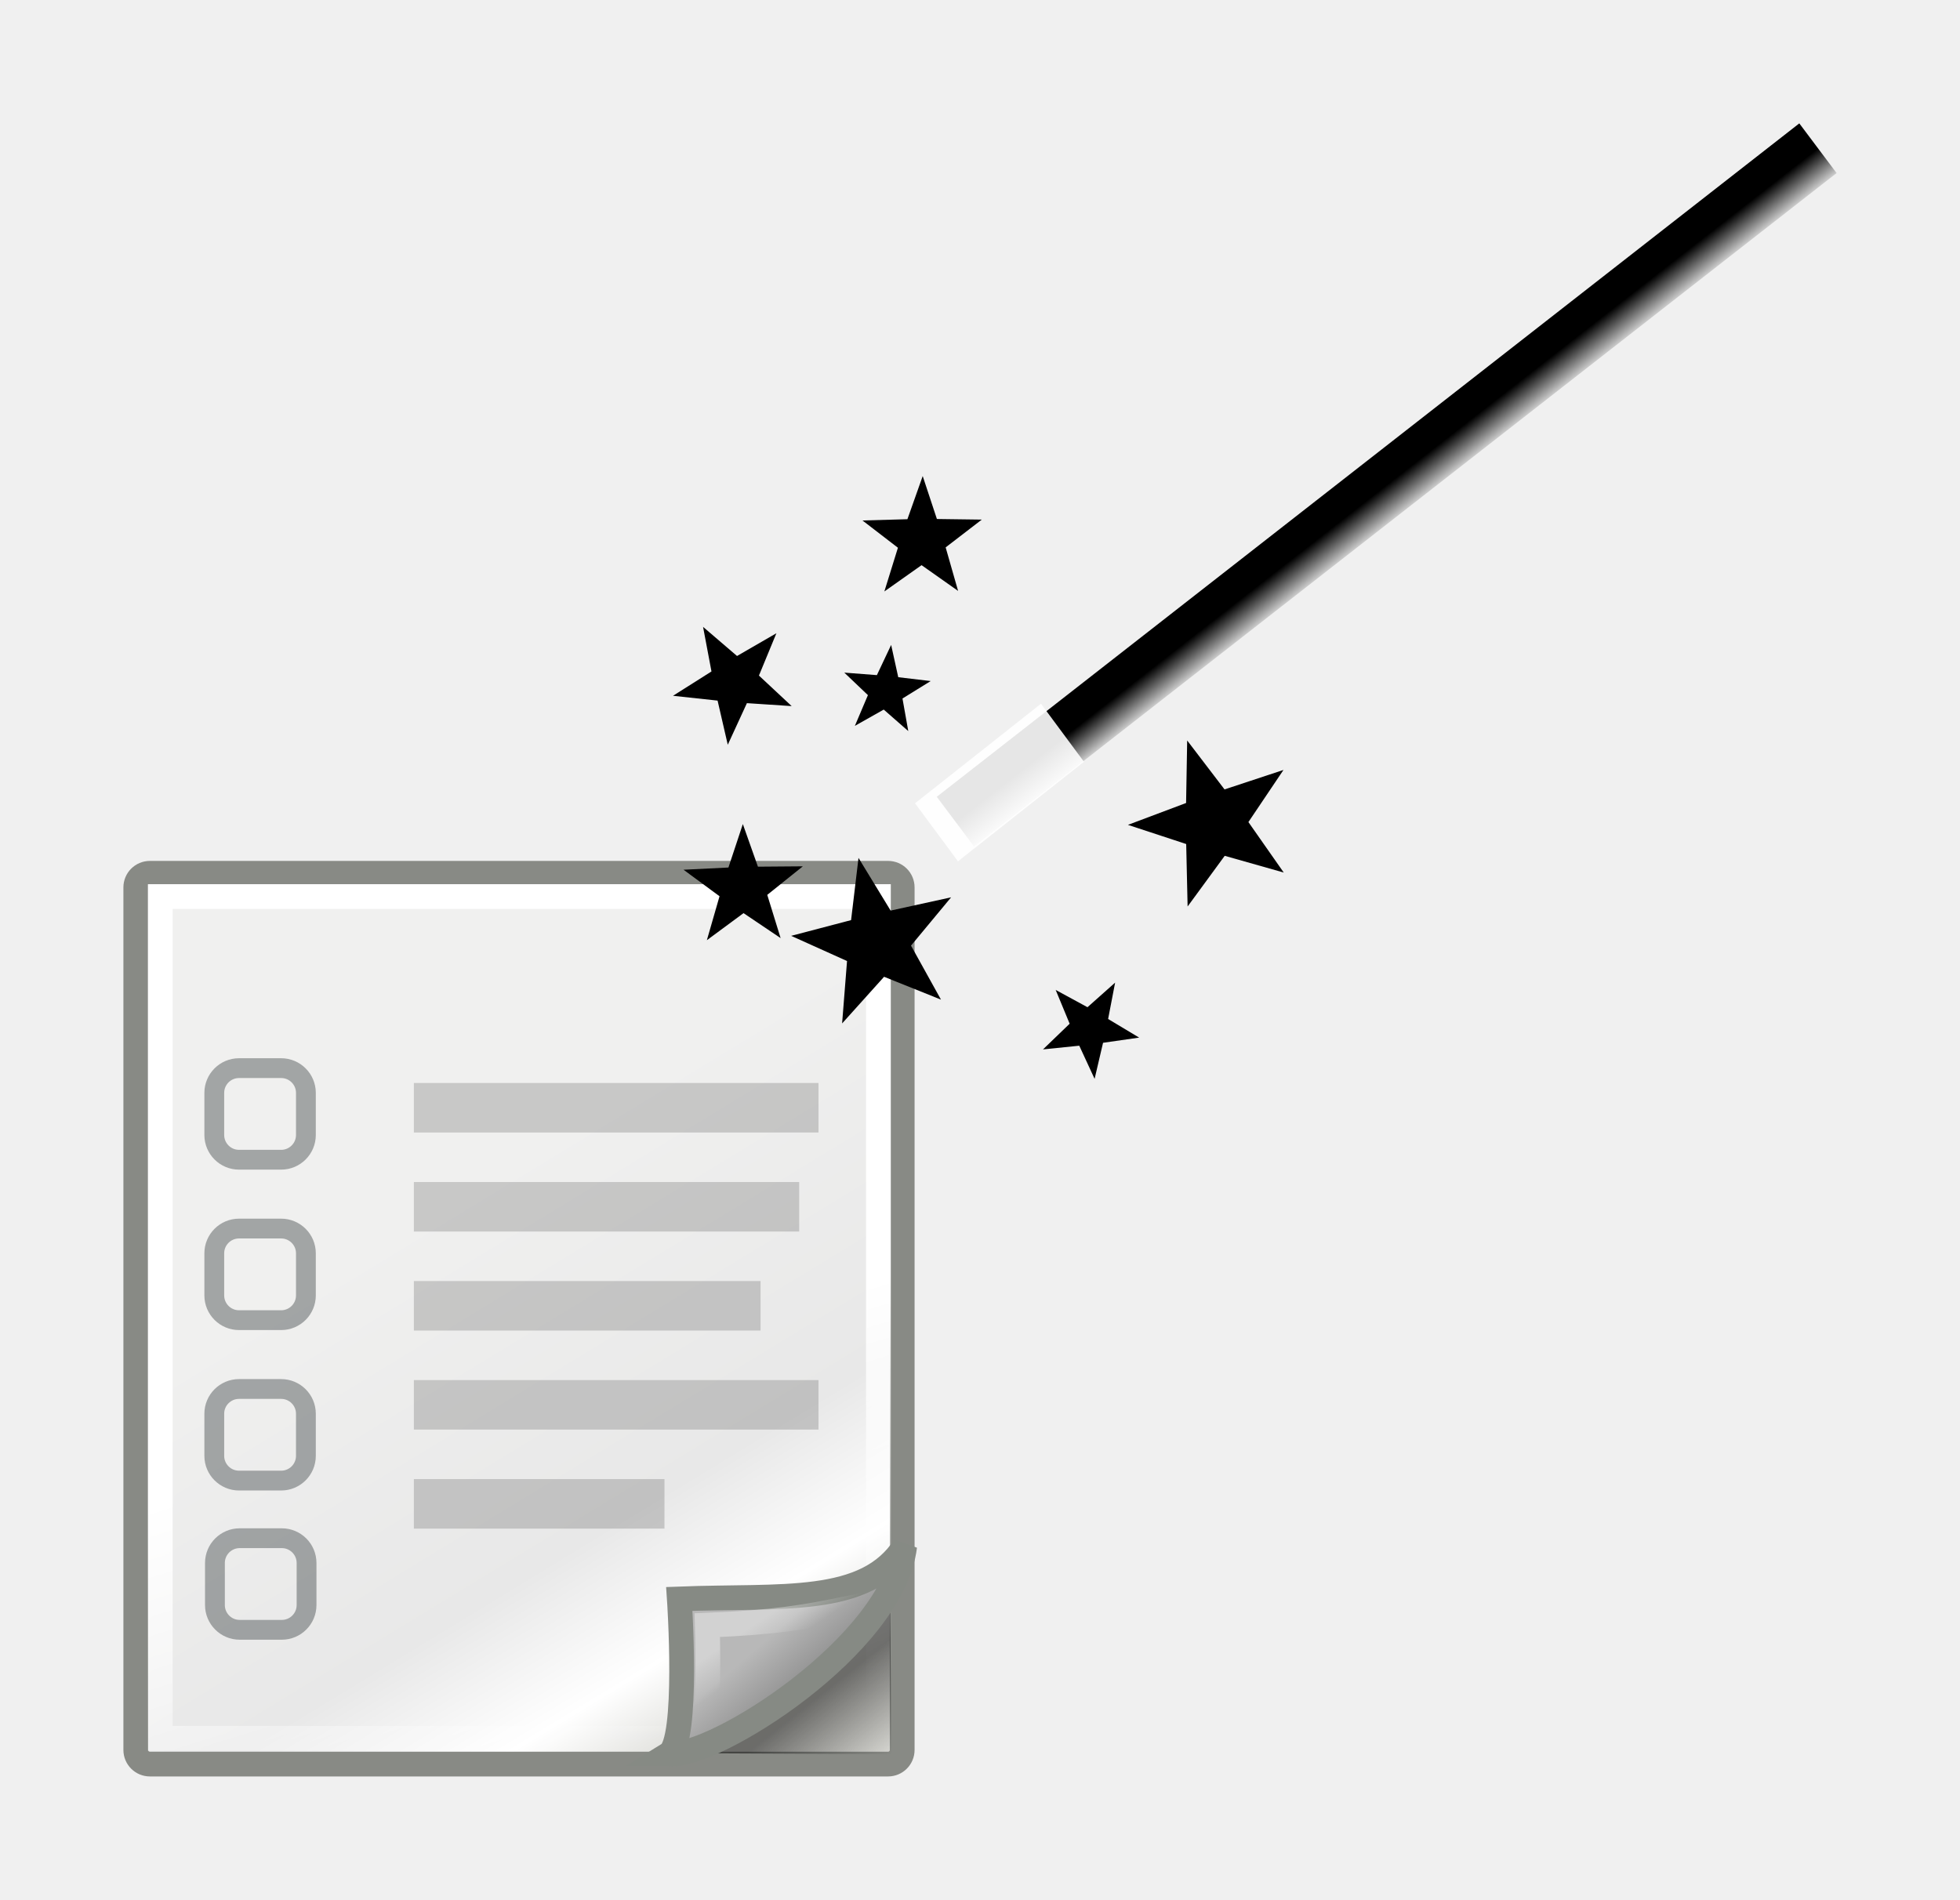
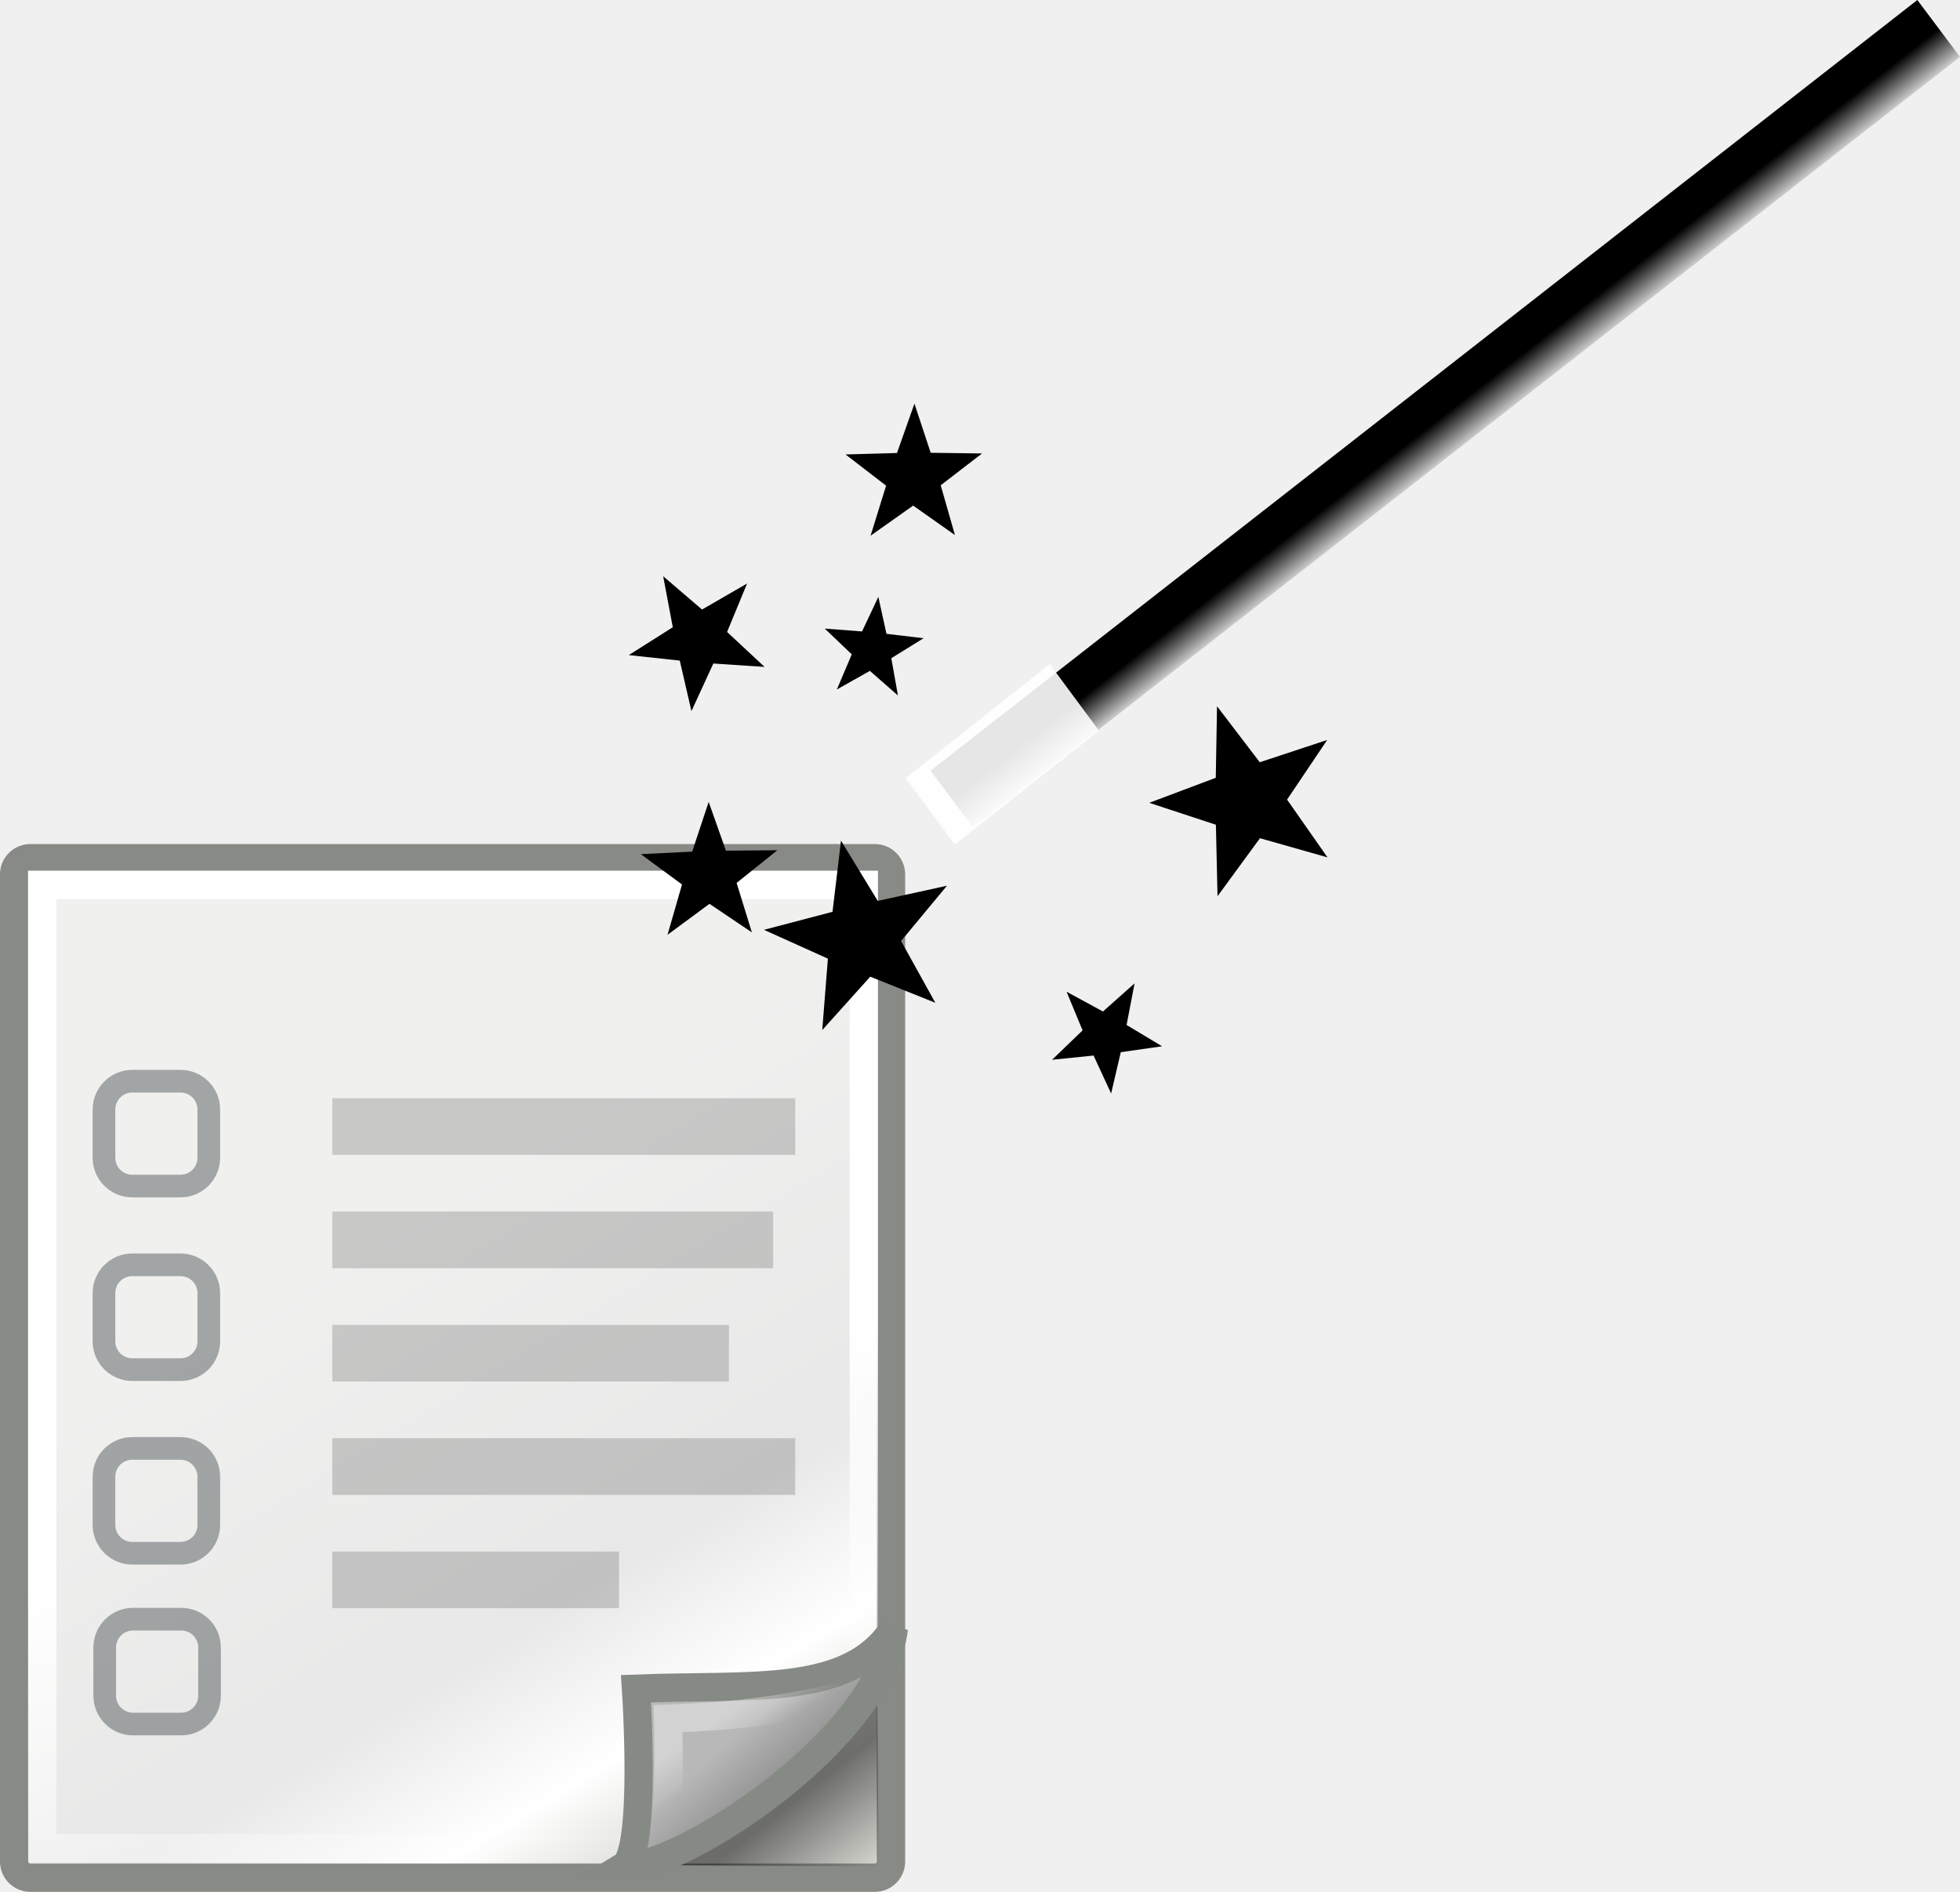
- <svg xmlns="http://www.w3.org/2000/svg" xmlns:xlink="http://www.w3.org/1999/xlink" version="1.0" width="1588.327" height="1539.895" id="svg2">
+ <svg xmlns="http://www.w3.org/2000/svg" xmlns:xlink="http://www.w3.org/1999/xlink" version="1.0" width="251.242" height="242.477" id="svg2">
  <defs id="defs4">
    <linearGradient id="linearGradient2182">
      <stop style="stop-color:#000000;stop-opacity:1" offset="0" id="stop2184" />
      <stop style="stop-color:#000000;stop-opacity:1" offset="0.5" id="stop2190" />
      <stop style="stop-color:#cbcbcb;stop-opacity:1" offset="1" id="stop2186" />
    </linearGradient>
-     <linearGradient x1="-15.031" y1="519.842" x2="2.112" y2="519.842" id="linearGradient2188" xlink:href="#linearGradient2182" gradientUnits="userSpaceOnUse" gradientTransform="matrix(2.93787,0,0,2.984565,1020.594,-888.3838)" />
+     <linearGradient x1="-15.031" y1="519.842" x2="2.112" y2="519.842" id="linearGradient2188" xlink:href="#linearGradient2182" gradientUnits="userSpaceOnUse" gradientTransform="matrix(2.93787,0,0,2.984565,3.771863,-114.1366)" />
    <linearGradient id="m" y2="39.5" gradientUnits="userSpaceOnUse" y1="18.99" gradientTransform="matrix(1.066,0,0,0.988,-1.56,0.07)" x2="35.79" x1="22.31">
      <stop stop-color="#f0f0ef" offset="0" id="stop38" />
      <stop stop-color="#e8e8e8" offset=".6" id="stop40" />
      <stop stop-color="#fff" offset=".83" id="stop42" />
      <stop stop-color="#d8d8d3" offset="1" id="stop44" />
    </linearGradient>
    <linearGradient id="g" x1="26.1" xlink:href="#i" gradientUnits="userSpaceOnUse" x2="30.81" y1="26.7" y2="42" />
    <linearGradient id="i" y2="-0.2" gradientUnits="userSpaceOnUse" y1="12.17" x2="25.69" x1="25.68">
      <stop stop-color="#fff" offset="0" id="stop7" />
      <stop stop-opacity="0" stop-color="#fff" offset="1" id="stop9" />
    </linearGradient>
    <linearGradient id="k" y2="42.1" gradientUnits="userSpaceOnUse" y1="39.2" x2="39.1" x1="36.81">
      <stop offset="0" id="stop33" />
      <stop stop-opacity="0" offset="1" id="stop35" />
    </linearGradient>
    <linearGradient id="j" y2="37.77" gradientUnits="userSpaceOnUse" y1="40.46" x2="33.66" x1="36">
      <stop stop-color="#7c7c7c" offset="0" id="stop16" />
      <stop stop-color="#b8b8b8" offset="1" id="stop18" />
    </linearGradient>
    <linearGradient id="h" x1="33.4" xlink:href="#i" gradientUnits="userSpaceOnUse" x2="34.2" y1="36.92" y2="38.1" />
  </defs>
-   <g transform="matrix(20.06723,0,0,20.06723,-61.13982,576.8035)" id="g4271">
-     <rect style="fill:url(#m);stroke:#888a85" id="rect56" x="8.53" y="6.53" width="30.95" height="35.98" rx="0.57" />
-     <rect style="opacity:0.4;fill:none;stroke:#2e3436;stroke-width:0.8" x="11.7" y="14.4" width="3.7" height="3.7" rx="1" id="a" />
-     <use height="100%" width="100%" x="0" id="use61" xlink:href="#a" y="6.48" />
-     <use height="100%" width="100%" x="0" id="use65" xlink:href="#a" y="12.96" />
-     <path d="m 9.52,7.47 29,0 0,34 -29,0 z" id="path69" style="fill:none;stroke:url(#g)" />
-     <path style="opacity:0.5;fill:url(#k)" id="path81" d="m 39,36.3 0.04,5.81 -8.5,-0.04 L 39,36.3" />
-     <path style="fill:url(#j);stroke:#868a84" id="path83" d="m 30.1,42.1 c 1.79,0.16 8.99,-4.37 9.48,-8.39 -1.56,2.42 -4.96,1.97 -9.1,2.13 0,0 0.39,5.76 -0.42,6.26 z" />
-     <path d="m 31.51,40.69 c 1.37,-0.69 4.53,-2.6 5.83,-4.48 -1.79,0.37 -2.99,0.58 -5.73,0.69 0,0 0.09,3 -0.1,3.79 z" id="path89" style="opacity:0.37;fill:none;stroke:url(#h)" />
-     <g style="opacity:0.17" id="g91">
-       <path id="path93" d="m 19.76,15 16.34,0 0,2 -16.34,0 z" />
-       <path id="path95" d="m 19.76,19 15.56,0 0,2 -15.56,0 z" />
-       <path id="path97" d="m 19.76,23 14,0 0,2 -14,0 z" />
-       <path id="path99" d="m 19.76,27 16.34,0 0,2 -16.34,0 z" />
-       <path id="path101" d="m 19.76,31 10.12,0 0,2 -10.12,0 z" />
+   <g id="g4178" transform="matrix(0.1809674,0,0,0.1809674,-18.09674,215.3322)">
+     <g id="g4271" transform="matrix(20.06723,0,0,20.06723,-61.13982,-713.0914)">
+       <rect rx="0.57" height="35.98" width="30.95" y="6.53" x="8.53" id="rect56" style="fill:url(#m);stroke:#888a85" />
+       <rect id="a" rx="1" height="3.7" width="3.7" y="14.4" x="11.7" style="opacity:0.4;fill:none;stroke:#2e3436;stroke-width:0.8" />
+       <use y="6.48" xlink:href="#a" id="use61" x="0" width="100%" height="100%" />
+       <use y="12.96" xlink:href="#a" id="use65" x="0" width="100%" height="100%" />
+       <path style="fill:none;stroke:url(#g)" id="path69" d="m 9.52,7.47 29,0 0,34 -29,0 z" />
+       <path d="m 39,36.3 0.04,5.81 -8.5,-0.04 L 39,36.3" id="path81" style="opacity:0.5;fill:url(#k)" />
+       <path d="m 30.1,42.1 c 1.79,0.16 8.99,-4.37 9.48,-8.39 -1.56,2.42 -4.96,1.97 -9.1,2.13 0,0 0.39,5.76 -0.42,6.26 z" id="path83" style="fill:url(#j);stroke:#868a84" />
+       <path style="opacity:0.37;fill:none;stroke:url(#h)" id="path89" d="m 31.51,40.69 c 1.37,-0.69 4.53,-2.6 5.83,-4.48 -1.79,0.37 -2.99,0.58 -5.73,0.69 0,0 0.09,3 -0.1,3.79 z" />
+       <g id="g91" style="opacity:0.17">
+         <path d="m 19.76,15 16.34,0 0,2 -16.34,0 z" id="path93" />
+         <path d="m 19.76,19 15.56,0 0,2 -15.56,0 z" id="path95" />
+         <path d="m 19.76,23 14,0 0,2 -14,0 z" id="path97" />
+         <path d="m 19.76,27 16.34,0 0,2 -16.34,0 z" id="path99" />
+         <path d="m 19.76,31 10.12,0 0,2 -10.12,0 z" id="path101" />
+       </g>
+       <use y="12.96" xlink:href="#a" id="use65-9" x="0" width="100%" height="100%" transform="translate(0.0262714,6.027289)" />
    </g>
-     <use transform="translate(0.0262714,6.027289)" height="100%" width="100%" x="0" id="use65-9" xlink:href="#a" y="12.96" />
+     <rect width="50.363" height="886.841" x="-40.388" y="993.942" transform="matrix(0.6001283,0.7999037,0.7881508,-0.6154821,0,0)" style="fill:url(#linearGradient2188);fill-opacity:1;stroke:none;stroke-width:1;stroke-miterlimit:4;stroke-dasharray:none;stroke-opacity:1" id="rect1307" />
+     <path d="m 1040.306,-582.655 -28.632,-40.915 28.413,-42.243 -47.758,15.78 -30.275,-39.664 -0.884,50.668 -47.124,17.729 47.212,15.534 1.15,50.621 30.063,-41.068 47.835,13.556 z" style="fill:#000000;fill-opacity:1;stroke:none;stroke-width:1;stroke-miterlimit:4;stroke-dasharray:none;stroke-opacity:1" id="path2192" />
+     <path d="m 795.621,-868.731 -36.383,-0.486 -11.503,-34.801 -12.4,34.976 -36.403,1.019 28.72,22.102 -10.995,35.431 30.15,-21.316 29.607,20.878 -10.086,-35.277 29.294,-22.528 z" style="fill:#000000;fill-opacity:1;stroke:none;stroke-width:1;stroke-miterlimit:4;stroke-dasharray:none;stroke-opacity:1" id="path3067" />
+     <path d="m 762.536,-479.656 -24.275,-43.771 32.484,-39.143 -49.005,10.748 -26.032,-42.695 -6.012,50.413 -48.573,12.756 45.289,20.409 -3.987,50.578 34.002,-37.799 46.109,18.503 z" style="fill:#000000;fill-opacity:1;stroke:none;stroke-width:1;stroke-miterlimit:4;stroke-dasharray:none;stroke-opacity:1" id="path3069" />
+     <path d="m 754.204,-737.866 -26.292,-3.12 -5.753,-26.163 -11.556,24.473 -26.417,-2.028 19.149,18.245 -10.574,24.91 23.392,-13.197 19.882,17.423 -4.693,-26.401 22.861,-14.142 z" style="fill:#000000;fill-opacity:1;stroke:none;stroke-width:1;stroke-miterlimit:4;stroke-dasharray:none;stroke-opacity:1" id="path3071" />
+     <path d="m 632.584,-529.522 -10.817,-35.039 28.834,-23.136 -36.401,0.288 -12.224,-34.534 -11.68,35.217 -36.389,1.792 29.182,21.478 -10.266,35.642 29.716,-21.943 30.044,20.236 z" style="fill:#000000;fill-opacity:1;stroke:none;stroke-width:1;stroke-miterlimit:4;stroke-dasharray:none;stroke-opacity:1" id="path3073" />
+     <path d="m 641.55,-717.565 -26.531,-24.741 14.154,-34.315 -31.905,18.439 -27.524,-23.604 6.812,36.137 -31.165,19.727 36.115,3.895 8.263,35.796 15.508,-33.73 36.272,2.396 z" style="fill:#000000;fill-opacity:1;stroke:none;stroke-width:1;stroke-miterlimit:4;stroke-dasharray:none;stroke-opacity:1" id="path3075" />
+     <path d="m 923.151,-448.873 -25.165,-15.074 5.667,-29.472 -22.394,19.921 -25.77,-14.009 11.325,27.386 -21.594,20.814 29.393,-2.996 12.424,26.873 6.841,-29.238 29.272,-4.206 z" style="fill:#000000;fill-opacity:1;stroke:none;stroke-width:1;stroke-miterlimit:4;stroke-dasharray:none;stroke-opacity:1" id="path3077" />
+     <path d="m 741.492,-638.786 34.831,47.043 102.087,-80.722 -34.831,-47.043 -102.087,80.722 z" style="opacity:0.9;fill:#ffffff;fill-opacity:1;stroke:none;stroke-width:1;stroke-miterlimit:4;stroke-opacity:1" id="rect3083" />
  </g>
-   <rect id="rect1307" style="fill:url(#linearGradient2188);fill-opacity:1;stroke:none;stroke-width:1;stroke-miterlimit:4;stroke-dasharray:none;stroke-opacity:1" transform="matrix(0.6001283,0.7999037,0.7881508,-0.6154821,0,0)" y="219.695" x="976.433" height="886.841" width="50.363" />
-   <path id="path2192" style="fill:#000000;fill-opacity:1;stroke:none;stroke-width:1;stroke-miterlimit:4;stroke-dasharray:none;stroke-opacity:1" d="m 1040.306,707.24 -28.632,-40.915 28.413,-42.243 -47.758,15.78 -30.275,-39.664 -0.884,50.668 -47.124,17.729 47.212,15.534 1.15,50.621 30.063,-41.068 47.835,13.556 z" />
-   <path id="path3067" style="fill:#000000;fill-opacity:1;stroke:none;stroke-width:1;stroke-miterlimit:4;stroke-dasharray:none;stroke-opacity:1" d="m 795.621,421.164 -36.383,-0.486 -11.503,-34.801 -12.4,34.976 -36.403,1.019 28.72,22.102 -10.995,35.431 30.15,-21.316 29.607,20.878 -10.086,-35.277 29.294,-22.528 z" />
-   <path id="path3069" style="fill:#000000;fill-opacity:1;stroke:none;stroke-width:1;stroke-miterlimit:4;stroke-dasharray:none;stroke-opacity:1" d="m 762.536,810.239 -24.275,-43.771 32.484,-39.143 -49.005,10.748 -26.032,-42.695 -6.012,50.413 -48.573,12.756 45.289,20.409 -3.987,50.578 34.002,-37.799 46.109,18.503 z" />
-   <path id="path3071" style="fill:#000000;fill-opacity:1;stroke:none;stroke-width:1;stroke-miterlimit:4;stroke-dasharray:none;stroke-opacity:1" d="m 754.204,552.029 -26.292,-3.12 -5.753,-26.163 -11.556,24.473 -26.417,-2.028 19.149,18.245 -10.574,24.91 23.392,-13.197 19.882,17.423 -4.693,-26.401 22.861,-14.142 z" />
-   <path id="path3073" style="fill:#000000;fill-opacity:1;stroke:none;stroke-width:1;stroke-miterlimit:4;stroke-dasharray:none;stroke-opacity:1" d="m 632.584,760.373 -10.817,-35.039 28.834,-23.136 -36.401,0.288 -12.224,-34.534 -11.68,35.217 -36.389,1.792 29.182,21.478 -10.266,35.642 29.716,-21.943 30.044,20.236 z" />
-   <path id="path3075" style="fill:#000000;fill-opacity:1;stroke:none;stroke-width:1;stroke-miterlimit:4;stroke-dasharray:none;stroke-opacity:1" d="m 641.55,572.33 -26.531,-24.741 14.154,-34.315 -31.905,18.439 -27.524,-23.604 6.812,36.137 -31.165,19.727 36.115,3.895 8.263,35.796 15.508,-33.73 36.272,2.396 z" />
-   <path id="path3077" style="fill:#000000;fill-opacity:1;stroke:none;stroke-width:1;stroke-miterlimit:4;stroke-dasharray:none;stroke-opacity:1" d="m 923.151,841.022 -25.165,-15.074 5.667,-29.472 -22.394,19.921 -25.77,-14.009 11.325,27.386 -21.594,20.814 29.393,-2.996 12.424,26.873 6.841,-29.238 29.272,-4.206 z" />
-   <path id="rect3083" style="opacity:0.9;fill:#ffffff;fill-opacity:1;stroke:none;stroke-width:1;stroke-miterlimit:4;stroke-opacity:1" d="M 741.492,651.109 776.323,698.151 878.411,617.429 843.579,570.386 741.492,651.109 Z" />
</svg>
